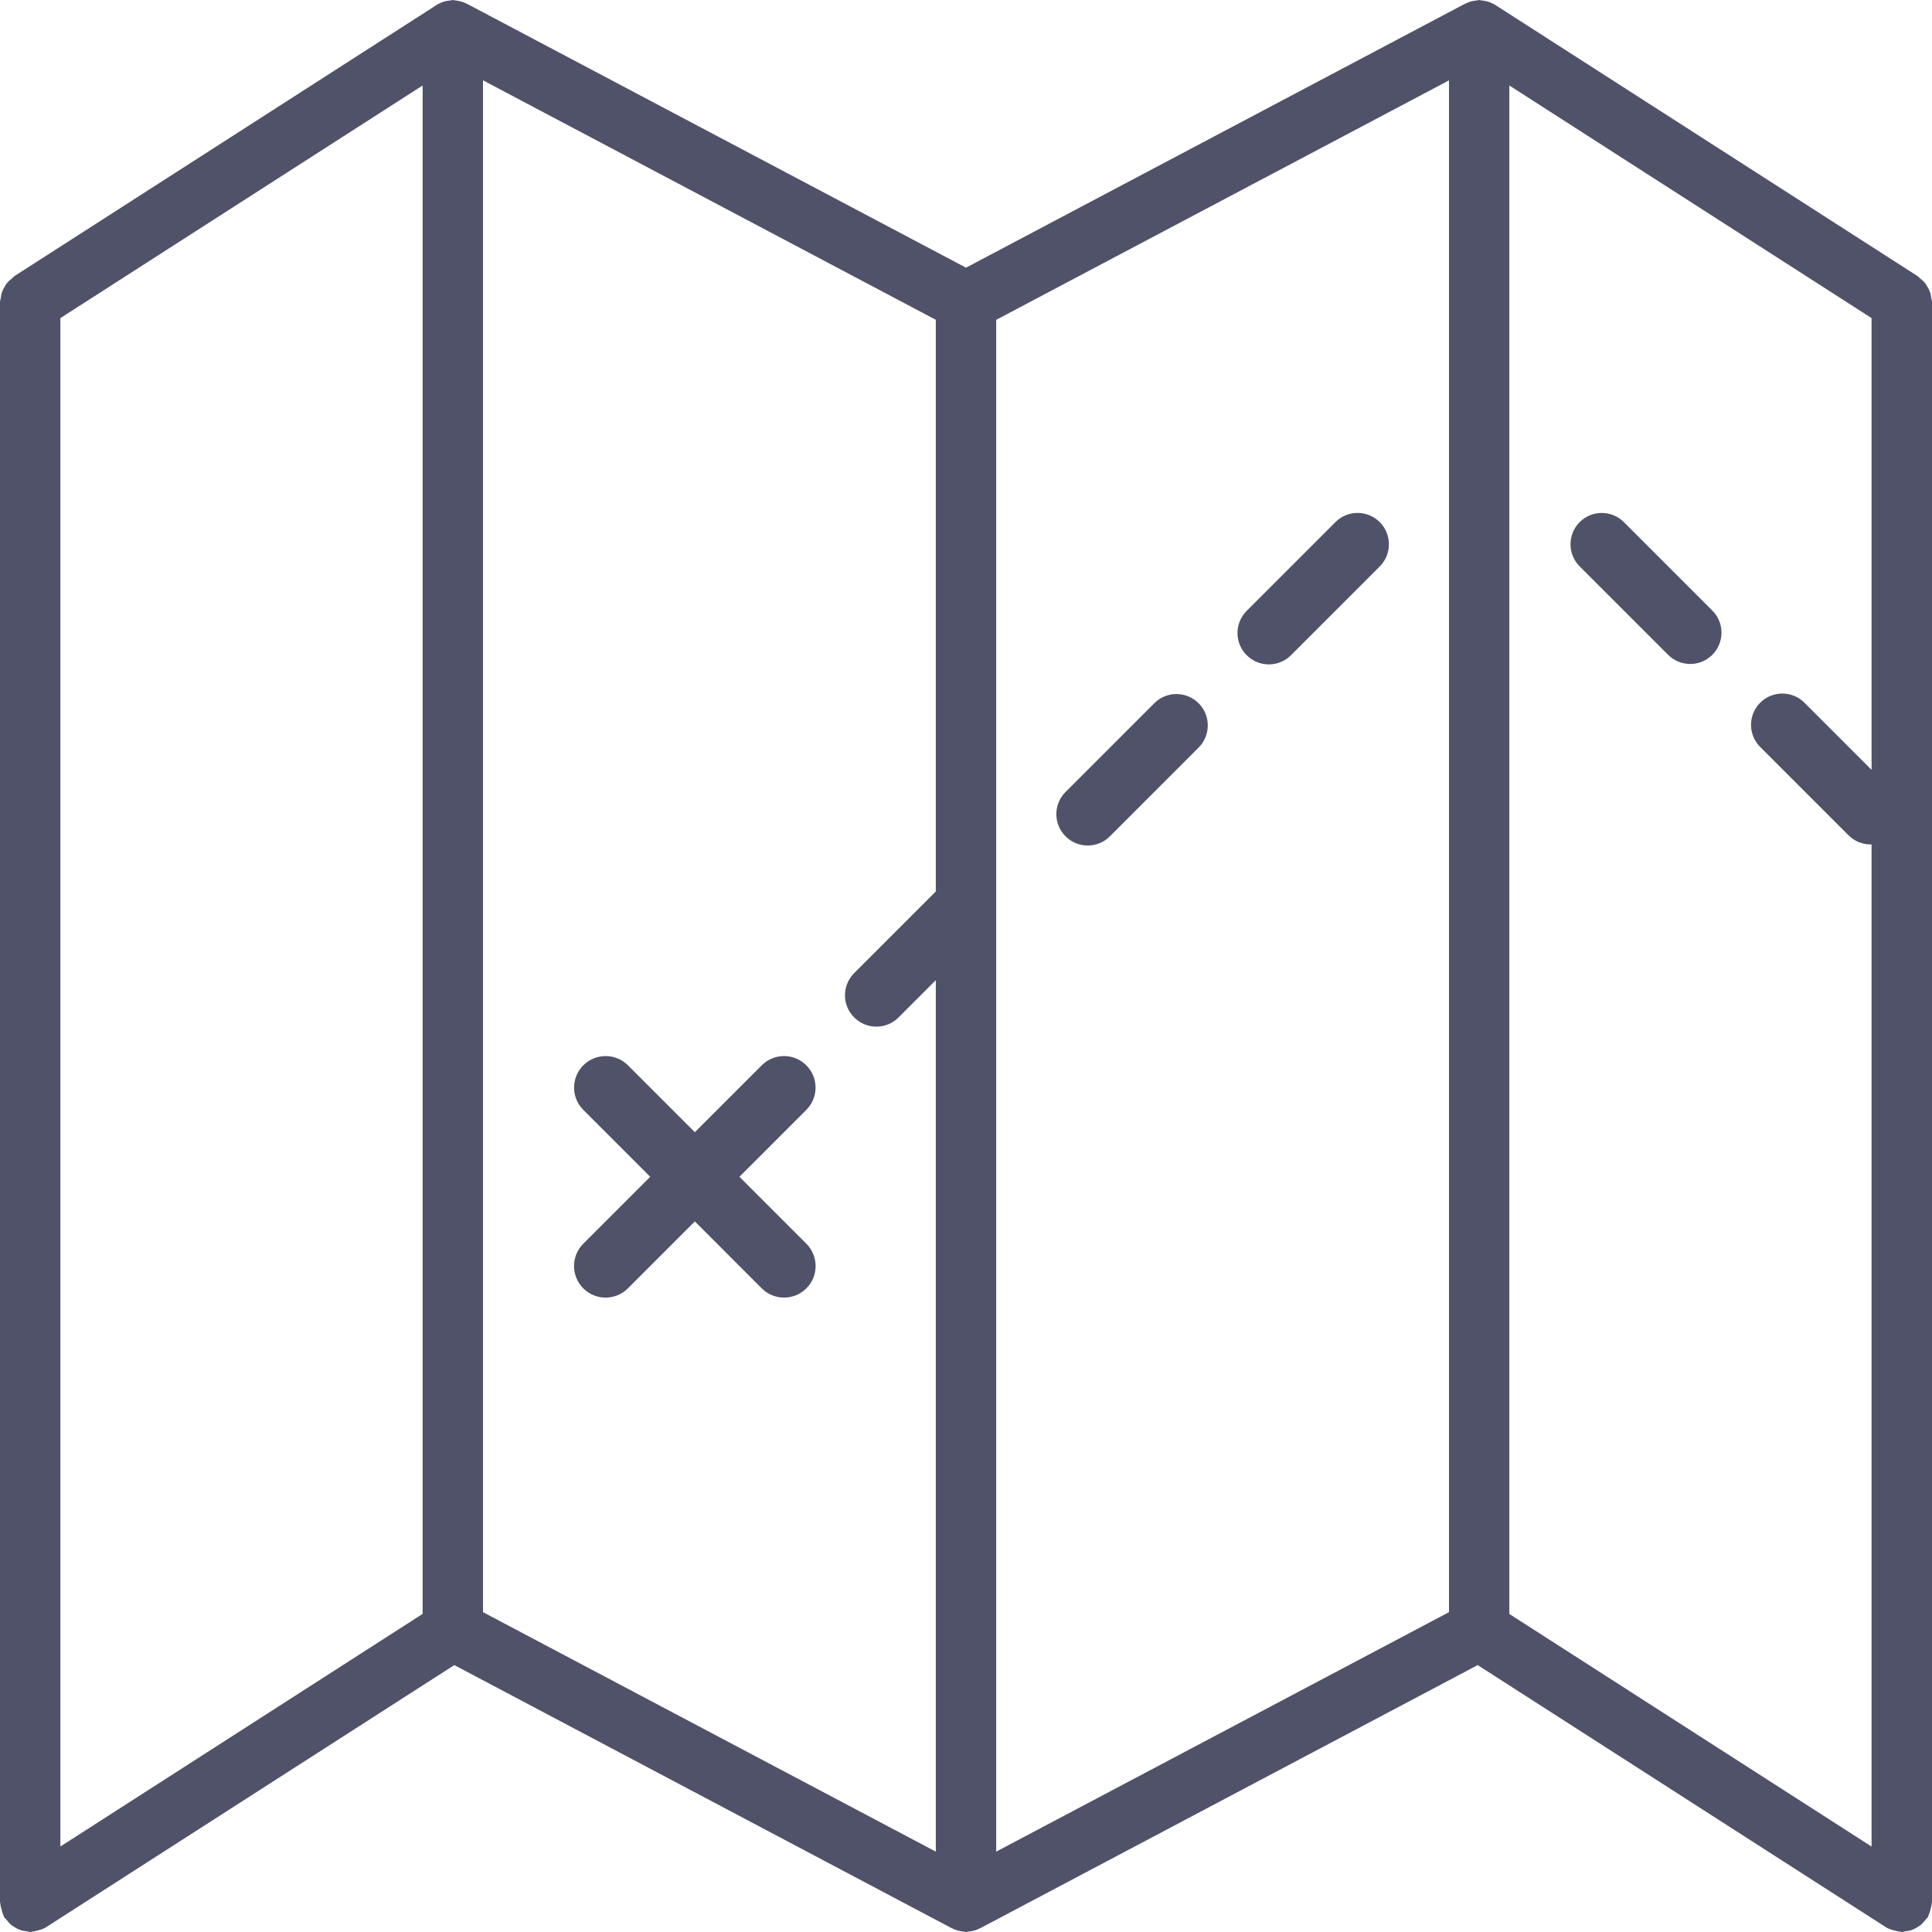
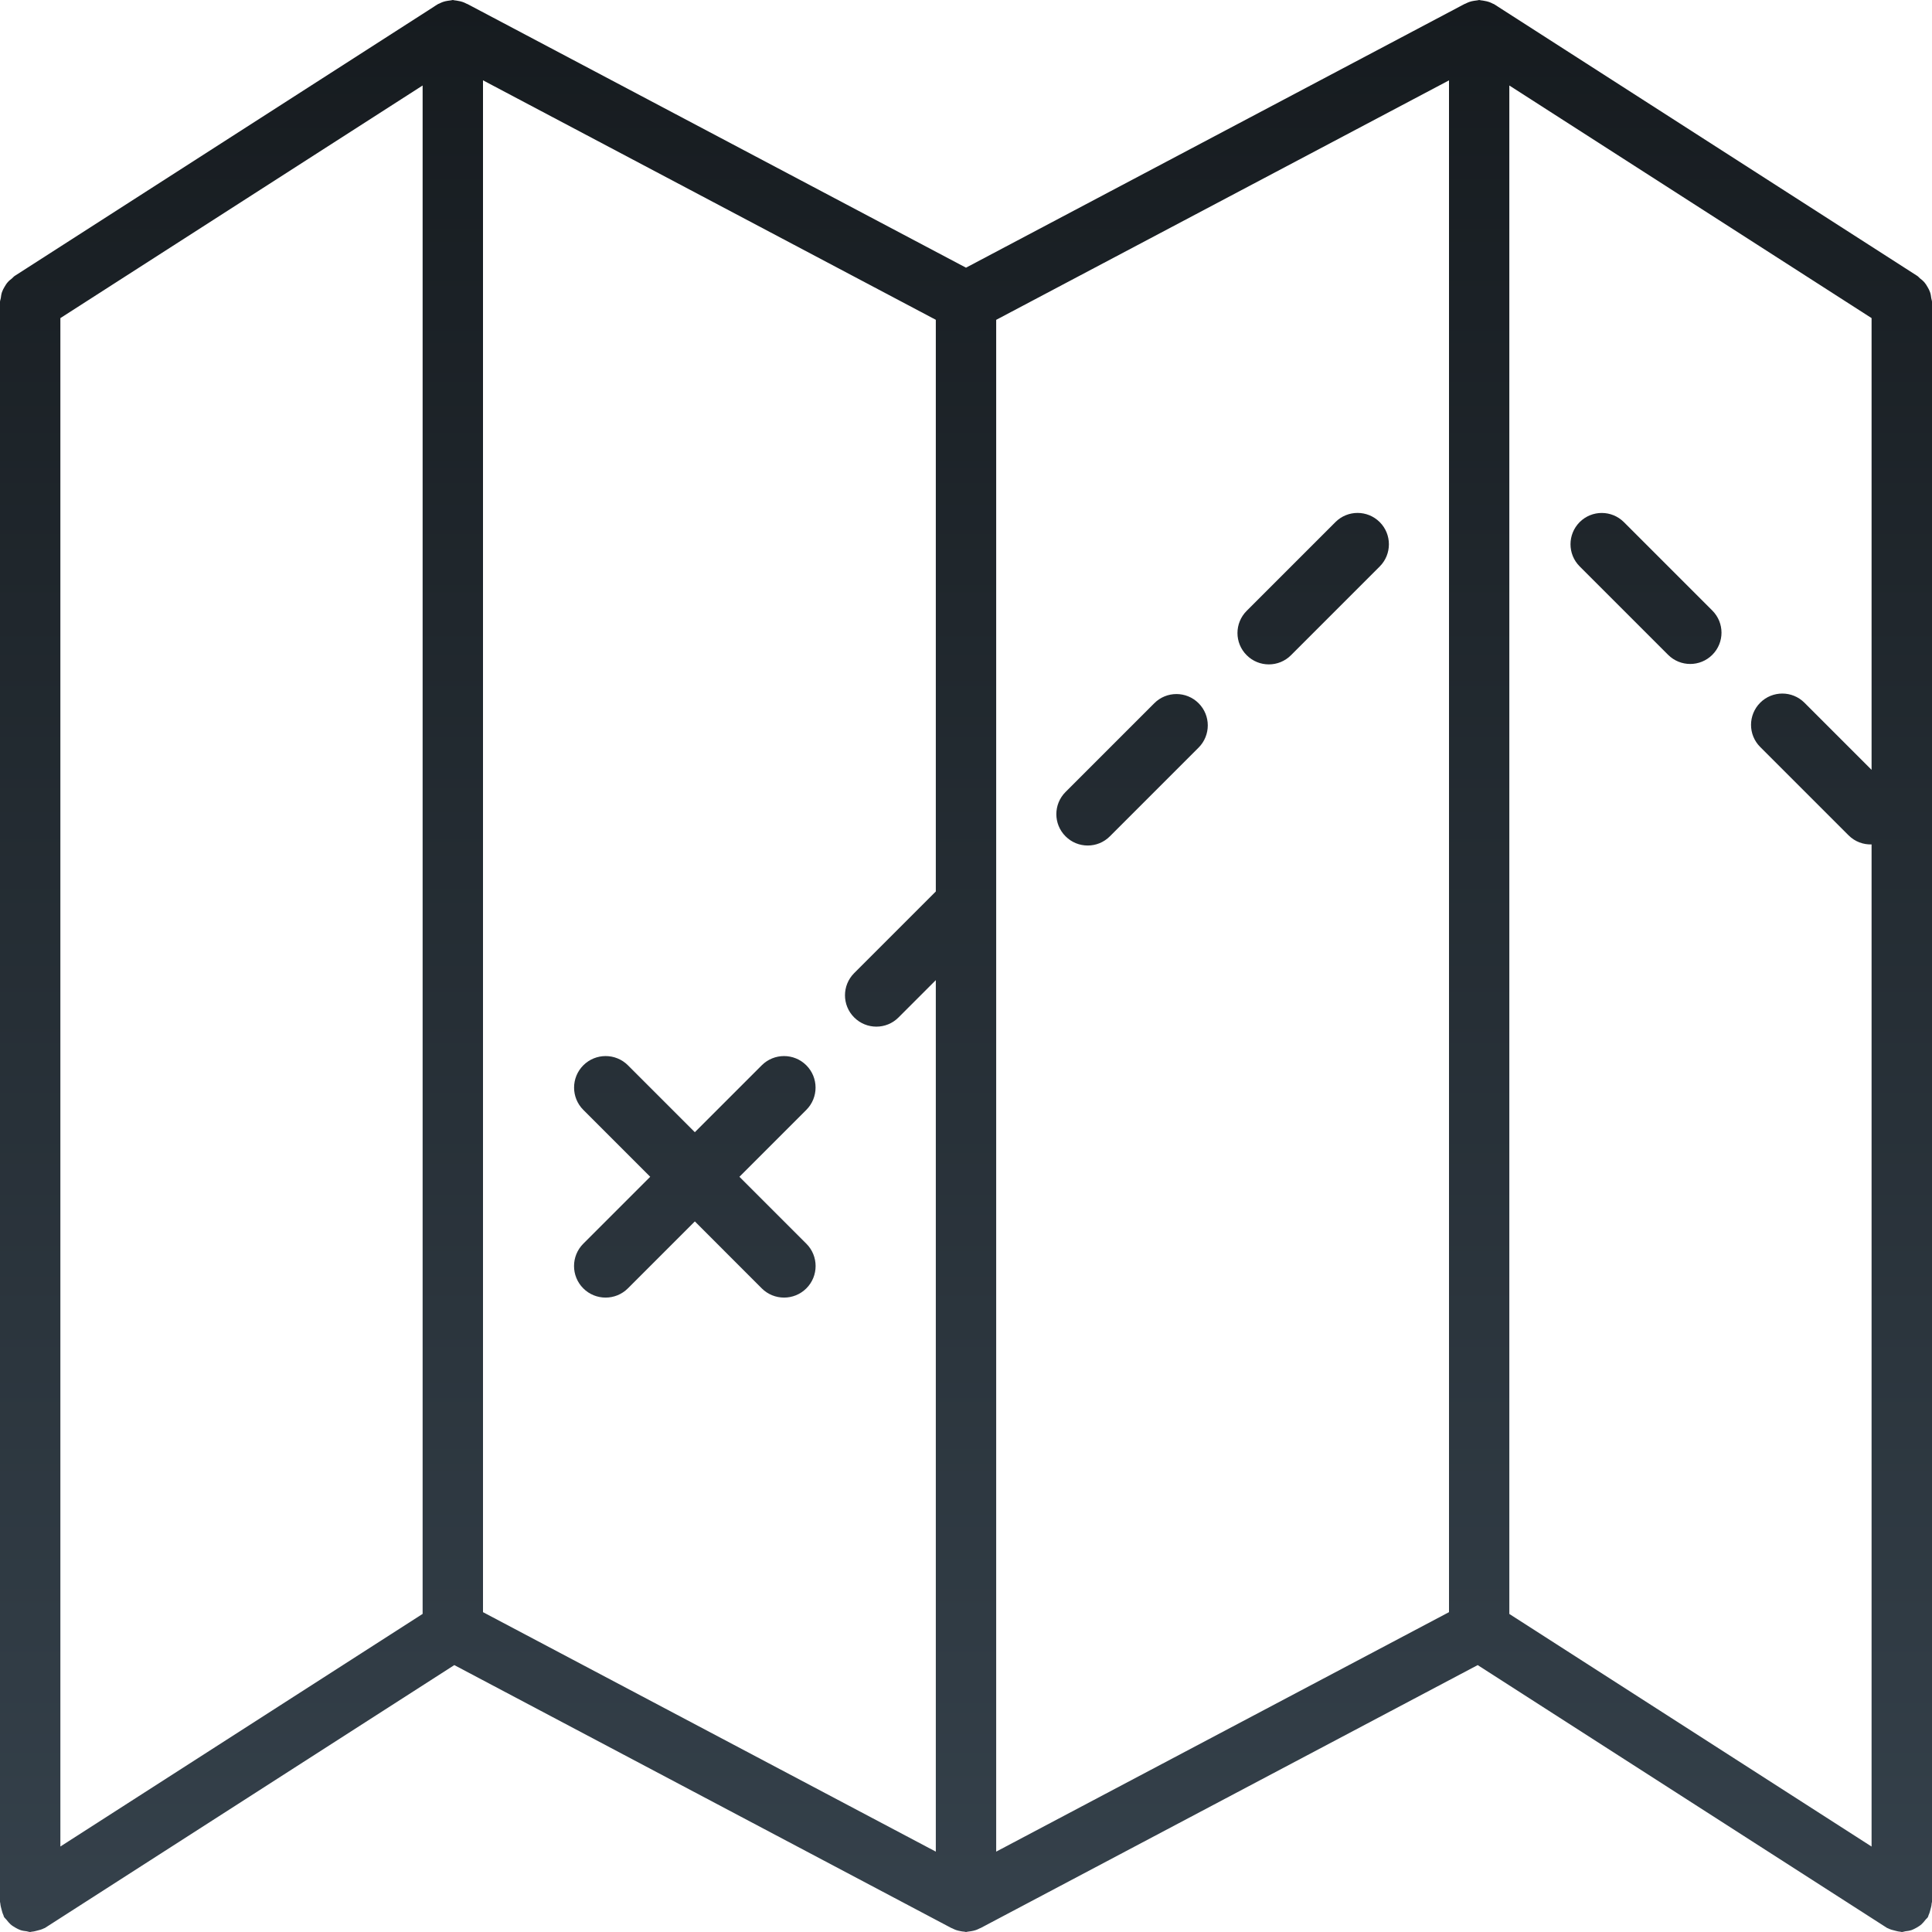
<svg xmlns="http://www.w3.org/2000/svg" width="40" height="40" viewBox="0 0 40 40" fill="none">
-   <path d="M39.985 6.174C39.979 6.131 39.974 6.089 39.959 6.048C39.947 6.011 39.929 5.979 39.91 5.946C39.889 5.909 39.868 5.874 39.84 5.842C39.814 5.812 39.785 5.789 39.754 5.766C39.731 5.747 39.716 5.724 39.69 5.709L31.015 0.139C31 0.127 30.984 0.119 30.969 0.109L30.929 0.084C30.923 0.08 30.916 0.081 30.91 0.077C30.884 0.064 30.86 0.051 30.832 0.042C30.8 0.031 30.767 0.023 30.734 0.018C30.709 0.013 30.686 0.009 30.661 0.007C30.648 0.006 30.637 0 30.625 0C30.613 0 30.602 0.006 30.589 0.007C30.564 0.009 30.541 0.013 30.516 0.017C30.482 0.022 30.45 0.03 30.418 0.041C30.39 0.051 30.366 0.063 30.34 0.076C30.334 0.079 30.327 0.079 30.321 0.083L20 5.542L9.679 0.084C9.673 0.08 9.666 0.081 9.66 0.077C9.634 0.064 9.61 0.051 9.582 0.042C9.55 0.031 9.518 0.023 9.484 0.018C9.459 0.013 9.436 0.009 9.411 0.007C9.398 0.006 9.387 0 9.375 0C9.363 0 9.352 0.006 9.339 0.007C9.314 0.009 9.291 0.013 9.266 0.017C9.232 0.022 9.2 0.03 9.168 0.041C9.14 0.051 9.116 0.063 9.09 0.076C9.084 0.079 9.077 0.079 9.071 0.083L9.031 0.108C9.016 0.118 9 0.126 8.985 0.138L0.31 5.709C0.284 5.724 0.269 5.747 0.246 5.766C0.215 5.79 0.186 5.812 0.161 5.842C0.132 5.874 0.111 5.909 0.09 5.946C0.071 5.979 0.053 6.011 0.041 6.048C0.027 6.089 0.021 6.131 0.016 6.174C0.012 6.2 0 6.223 0 6.25V39.375C0 39.388 0.007 39.399 0.007 39.413C0.01 39.454 0.021 39.494 0.032 39.534C0.043 39.575 0.052 39.614 0.071 39.651C0.076 39.663 0.076 39.676 0.083 39.688C0.098 39.712 0.121 39.728 0.138 39.751C0.163 39.782 0.186 39.812 0.216 39.839C0.249 39.869 0.286 39.891 0.324 39.913C0.355 39.93 0.384 39.946 0.417 39.958C0.461 39.974 0.506 39.98 0.552 39.985C0.577 39.988 0.599 40 0.625 40C0.637 40 0.648 39.994 0.661 39.993C0.697 39.991 0.731 39.981 0.767 39.972C0.818 39.96 0.866 39.947 0.91 39.924C0.916 39.921 0.923 39.921 0.929 39.917L9.406 34.474L19.696 39.917C19.702 39.921 19.709 39.92 19.715 39.924C19.741 39.937 19.765 39.949 19.793 39.959C19.825 39.97 19.858 39.977 19.891 39.983C19.916 39.988 19.939 39.992 19.964 39.993C19.977 39.994 19.988 40 20 40C20.012 40 20.023 39.994 20.036 39.993C20.061 39.991 20.084 39.987 20.109 39.983C20.143 39.977 20.175 39.97 20.207 39.959C20.235 39.949 20.259 39.937 20.285 39.924C20.291 39.921 20.298 39.921 20.304 39.917L30.594 34.474L39.071 39.917C39.077 39.921 39.084 39.92 39.09 39.924C39.134 39.947 39.182 39.96 39.233 39.972C39.269 39.981 39.303 39.991 39.339 39.993C39.352 39.994 39.362 40 39.375 40C39.401 40 39.423 39.988 39.448 39.985C39.494 39.98 39.538 39.974 39.583 39.958C39.616 39.946 39.645 39.929 39.676 39.913C39.714 39.891 39.751 39.869 39.784 39.839C39.814 39.812 39.837 39.782 39.862 39.751C39.879 39.728 39.903 39.713 39.917 39.688C39.924 39.676 39.923 39.663 39.929 39.651C39.947 39.614 39.958 39.574 39.968 39.534C39.979 39.493 39.991 39.454 39.992 39.413C39.993 39.399 40 39.388 40 39.375V6.25C40 6.223 39.988 6.2 39.985 6.174ZM8.75 33.414L1.25 38.23V6.586L8.75 1.77V33.414ZM19.375 18.457L17.685 20.147C17.431 20.401 17.431 20.812 17.685 21.065C17.939 21.319 18.35 21.319 18.603 21.065L19.375 20.293V38.336L10 33.378V1.663L19.375 6.621V18.457ZM30 33.378L20.625 38.336V18.796C20.626 18.777 20.626 18.761 20.625 18.742V6.622L30 1.664V33.378ZM38.75 15.94L37.359 14.549C37.106 14.296 36.696 14.296 36.443 14.549C36.19 14.803 36.19 15.213 36.443 15.465L38.274 17.296C38.406 17.427 38.578 17.488 38.749 17.483V38.231L31.249 33.415V1.77L38.749 6.586V15.94H38.75ZM12.076 26.674C12.331 26.929 12.745 26.929 13 26.674L14.386 25.288L15.771 26.674C16.026 26.929 16.44 26.929 16.695 26.674C16.95 26.419 16.95 26.005 16.695 25.75L15.309 24.364L16.694 22.979C16.949 22.724 16.949 22.311 16.694 22.056C16.439 21.801 16.026 21.801 15.771 22.056L14.386 23.441L13.001 22.056C12.746 21.801 12.332 21.801 12.077 22.056C11.822 22.311 11.822 22.724 12.077 22.979L13.462 24.364L12.076 25.75C11.821 26.005 11.821 26.419 12.076 26.674ZM22.979 17.315L24.816 15.478C25.069 15.224 25.069 14.813 24.816 14.56C24.562 14.306 24.151 14.306 23.898 14.56L22.061 16.397C21.807 16.651 21.807 17.062 22.061 17.315C22.314 17.569 22.726 17.569 22.979 17.315ZM26.729 13.565L28.566 11.728C28.819 11.474 28.819 11.063 28.566 10.81C28.312 10.556 27.901 10.556 27.648 10.81L25.811 12.647C25.557 12.901 25.557 13.312 25.811 13.565C26.064 13.819 26.476 13.819 26.729 13.565ZM34.536 13.557C34.789 13.81 35.199 13.81 35.452 13.557C35.705 13.304 35.705 12.894 35.452 12.641L33.621 10.81C33.367 10.557 32.958 10.557 32.705 10.81C32.453 11.063 32.452 11.473 32.705 11.726L34.536 13.557Z" fill="#505269" />
+   <path d="M39.985 6.174C39.979 6.131 39.974 6.089 39.959 6.048C39.947 6.011 39.929 5.979 39.91 5.946C39.889 5.909 39.868 5.874 39.84 5.842C39.814 5.812 39.785 5.789 39.754 5.766C39.731 5.747 39.716 5.724 39.69 5.709L31.015 0.139C31 0.127 30.984 0.119 30.969 0.109L30.929 0.084C30.923 0.08 30.916 0.081 30.91 0.077C30.884 0.064 30.86 0.051 30.832 0.042C30.8 0.031 30.767 0.023 30.734 0.018C30.709 0.013 30.686 0.009 30.661 0.007C30.648 0.006 30.637 0 30.625 0C30.613 0 30.602 0.006 30.589 0.007C30.564 0.009 30.541 0.013 30.516 0.017C30.482 0.022 30.45 0.03 30.418 0.041C30.39 0.051 30.366 0.063 30.34 0.076C30.334 0.079 30.327 0.079 30.321 0.083L20 5.542L9.679 0.084C9.673 0.08 9.666 0.081 9.66 0.077C9.634 0.064 9.61 0.051 9.582 0.042C9.55 0.031 9.518 0.023 9.484 0.018C9.459 0.013 9.436 0.009 9.411 0.007C9.398 0.006 9.387 0 9.375 0C9.363 0 9.352 0.006 9.339 0.007C9.314 0.009 9.291 0.013 9.266 0.017C9.232 0.022 9.2 0.03 9.168 0.041C9.14 0.051 9.116 0.063 9.09 0.076C9.084 0.079 9.077 0.079 9.071 0.083L9.031 0.108C9.016 0.118 9 0.126 8.985 0.138L0.31 5.709C0.284 5.724 0.269 5.747 0.246 5.766C0.215 5.79 0.186 5.812 0.161 5.842C0.132 5.874 0.111 5.909 0.09 5.946C0.071 5.979 0.053 6.011 0.041 6.048C0.027 6.089 0.021 6.131 0.016 6.174C0.012 6.2 0 6.223 0 6.25V39.375C0 39.388 0.007 39.399 0.007 39.413C0.01 39.454 0.021 39.494 0.032 39.534C0.043 39.575 0.052 39.614 0.071 39.651C0.076 39.663 0.076 39.676 0.083 39.688C0.098 39.712 0.121 39.728 0.138 39.751C0.163 39.782 0.186 39.812 0.216 39.839C0.249 39.869 0.286 39.891 0.324 39.913C0.355 39.93 0.384 39.946 0.417 39.958C0.461 39.974 0.506 39.98 0.552 39.985C0.577 39.988 0.599 40 0.625 40C0.637 40 0.648 39.994 0.661 39.993C0.697 39.991 0.731 39.981 0.767 39.972C0.818 39.96 0.866 39.947 0.91 39.924C0.916 39.921 0.923 39.921 0.929 39.917L9.406 34.474L19.696 39.917C19.702 39.921 19.709 39.92 19.715 39.924C19.741 39.937 19.765 39.949 19.793 39.959C19.825 39.97 19.858 39.977 19.891 39.983C19.916 39.988 19.939 39.992 19.964 39.993C19.977 39.994 19.988 40 20 40C20.012 40 20.023 39.994 20.036 39.993C20.061 39.991 20.084 39.987 20.109 39.983C20.143 39.977 20.175 39.97 20.207 39.959C20.235 39.949 20.259 39.937 20.285 39.924C20.291 39.921 20.298 39.921 20.304 39.917L30.594 34.474L39.071 39.917C39.077 39.921 39.084 39.92 39.09 39.924C39.134 39.947 39.182 39.96 39.233 39.972C39.269 39.981 39.303 39.991 39.339 39.993C39.352 39.994 39.362 40 39.375 40C39.401 40 39.423 39.988 39.448 39.985C39.494 39.98 39.538 39.974 39.583 39.958C39.616 39.946 39.645 39.929 39.676 39.913C39.714 39.891 39.751 39.869 39.784 39.839C39.814 39.812 39.837 39.782 39.862 39.751C39.879 39.728 39.903 39.713 39.917 39.688C39.924 39.676 39.923 39.663 39.929 39.651C39.947 39.614 39.958 39.574 39.968 39.534C39.979 39.493 39.991 39.454 39.992 39.413C39.993 39.399 40 39.388 40 39.375V6.25C40 6.223 39.988 6.2 39.985 6.174ZM8.75 33.414L1.25 38.23V6.586L8.75 1.77V33.414ZM19.375 18.457L17.685 20.147C17.431 20.401 17.431 20.812 17.685 21.065C17.939 21.319 18.35 21.319 18.603 21.065L19.375 20.293V38.336L10 33.378V1.663L19.375 6.621V18.457ZM30 33.378L20.625 38.336V18.796C20.626 18.777 20.626 18.761 20.625 18.742V6.622L30 1.664V33.378ZM38.75 15.94L37.359 14.549C37.106 14.296 36.696 14.296 36.443 14.549C36.19 14.803 36.19 15.213 36.443 15.465L38.274 17.296C38.406 17.427 38.578 17.488 38.749 17.483V38.231L31.249 33.415V1.77L38.749 6.586V15.94H38.75ZM12.076 26.674C12.331 26.929 12.745 26.929 13 26.674L14.386 25.288L15.771 26.674C16.026 26.929 16.44 26.929 16.695 26.674C16.95 26.419 16.95 26.005 16.695 25.75L15.309 24.364L16.694 22.979C16.949 22.724 16.949 22.311 16.694 22.056C16.439 21.801 16.026 21.801 15.771 22.056L14.386 23.441L13.001 22.056C12.746 21.801 12.332 21.801 12.077 22.056C11.822 22.311 11.822 22.724 12.077 22.979L13.462 24.364L12.076 25.75C11.821 26.005 11.821 26.419 12.076 26.674ZM22.979 17.315L24.816 15.478C25.069 15.224 25.069 14.813 24.816 14.56C24.562 14.306 24.151 14.306 23.898 14.56L22.061 16.397C21.807 16.651 21.807 17.062 22.061 17.315C22.314 17.569 22.726 17.569 22.979 17.315ZM26.729 13.565L28.566 11.728C28.819 11.474 28.819 11.063 28.566 10.81C28.312 10.556 27.901 10.556 27.648 10.81L25.811 12.647C25.557 12.901 25.557 13.312 25.811 13.565C26.064 13.819 26.476 13.819 26.729 13.565ZM34.536 13.557C34.789 13.81 35.199 13.81 35.452 13.557C35.705 13.304 35.705 12.894 35.452 12.641L33.621 10.81C33.367 10.557 32.958 10.557 32.705 10.81C32.453 11.063 32.452 11.473 32.705 11.726L34.536 13.557Z" fill="url(#paint0_linear)" />
+   <defs>
+     <linearGradient id="paint0_linear" x1="20" y1="0" x2="20" y2="40" gradientUnits="userSpaceOnUse">
+       <stop stop-color="#161B1F" />
+       <stop offset="1" stop-color="#35414B" />
+     </linearGradient>
+   </defs>
</svg>
